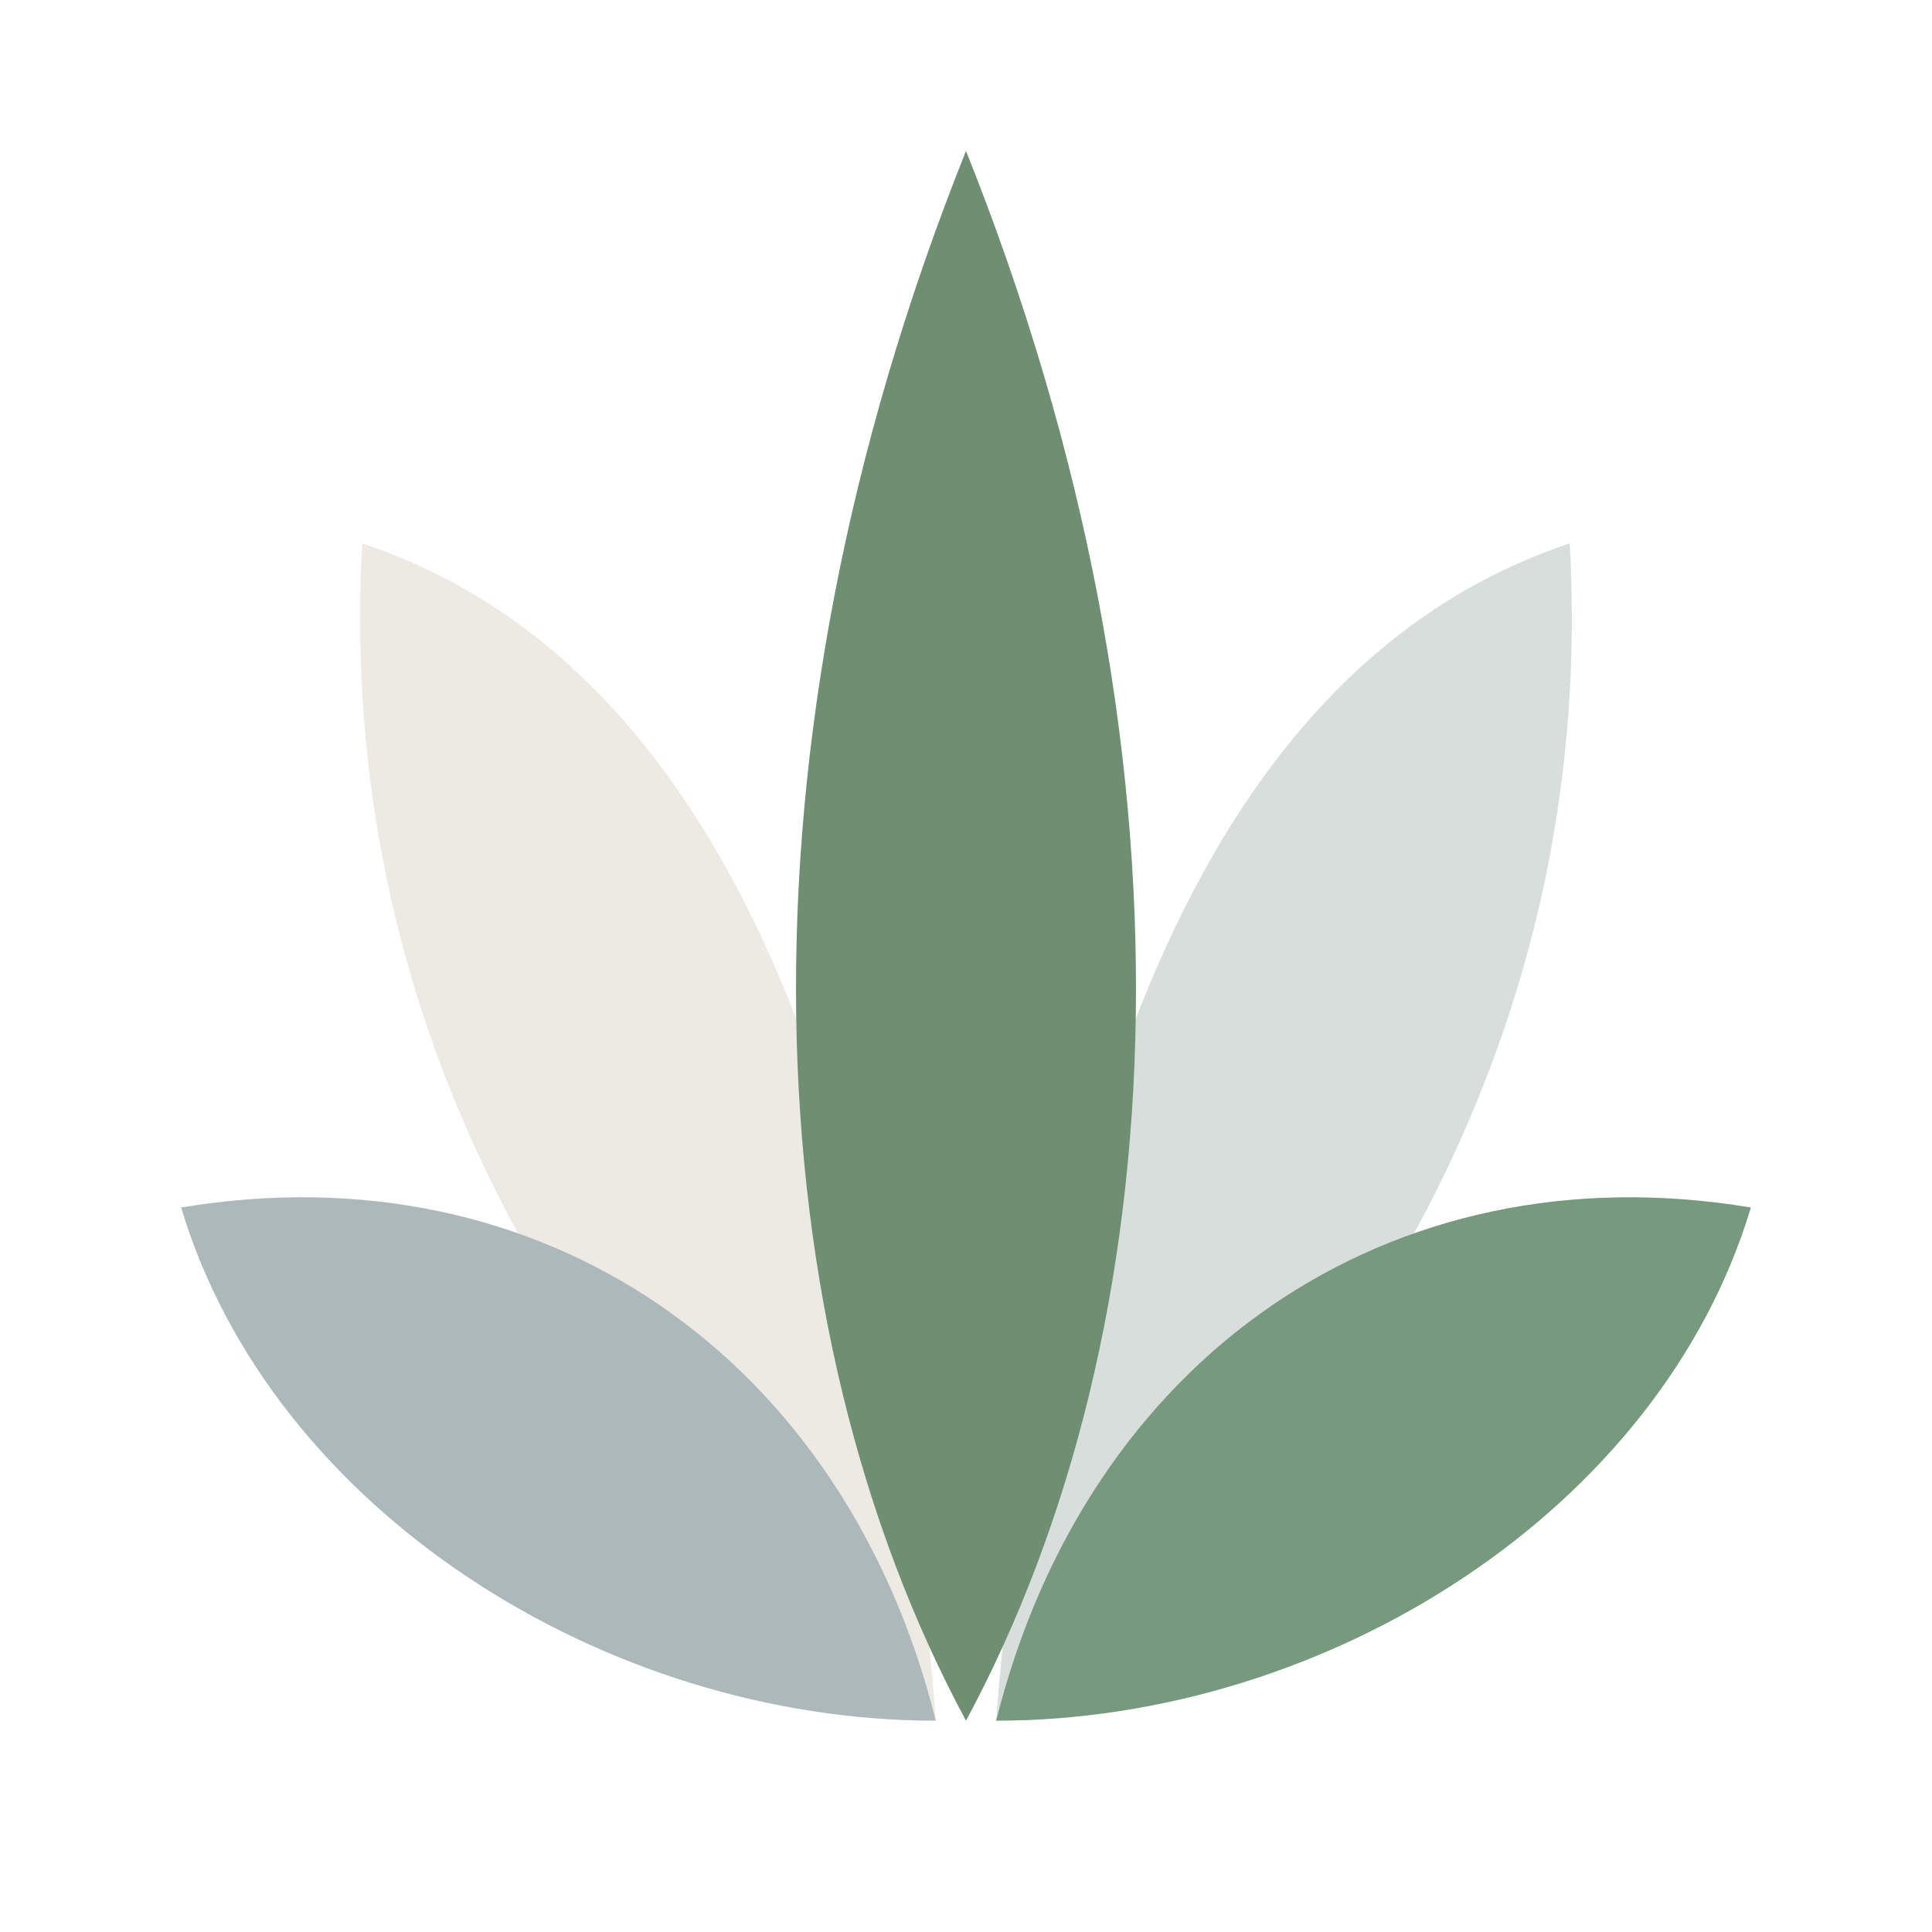
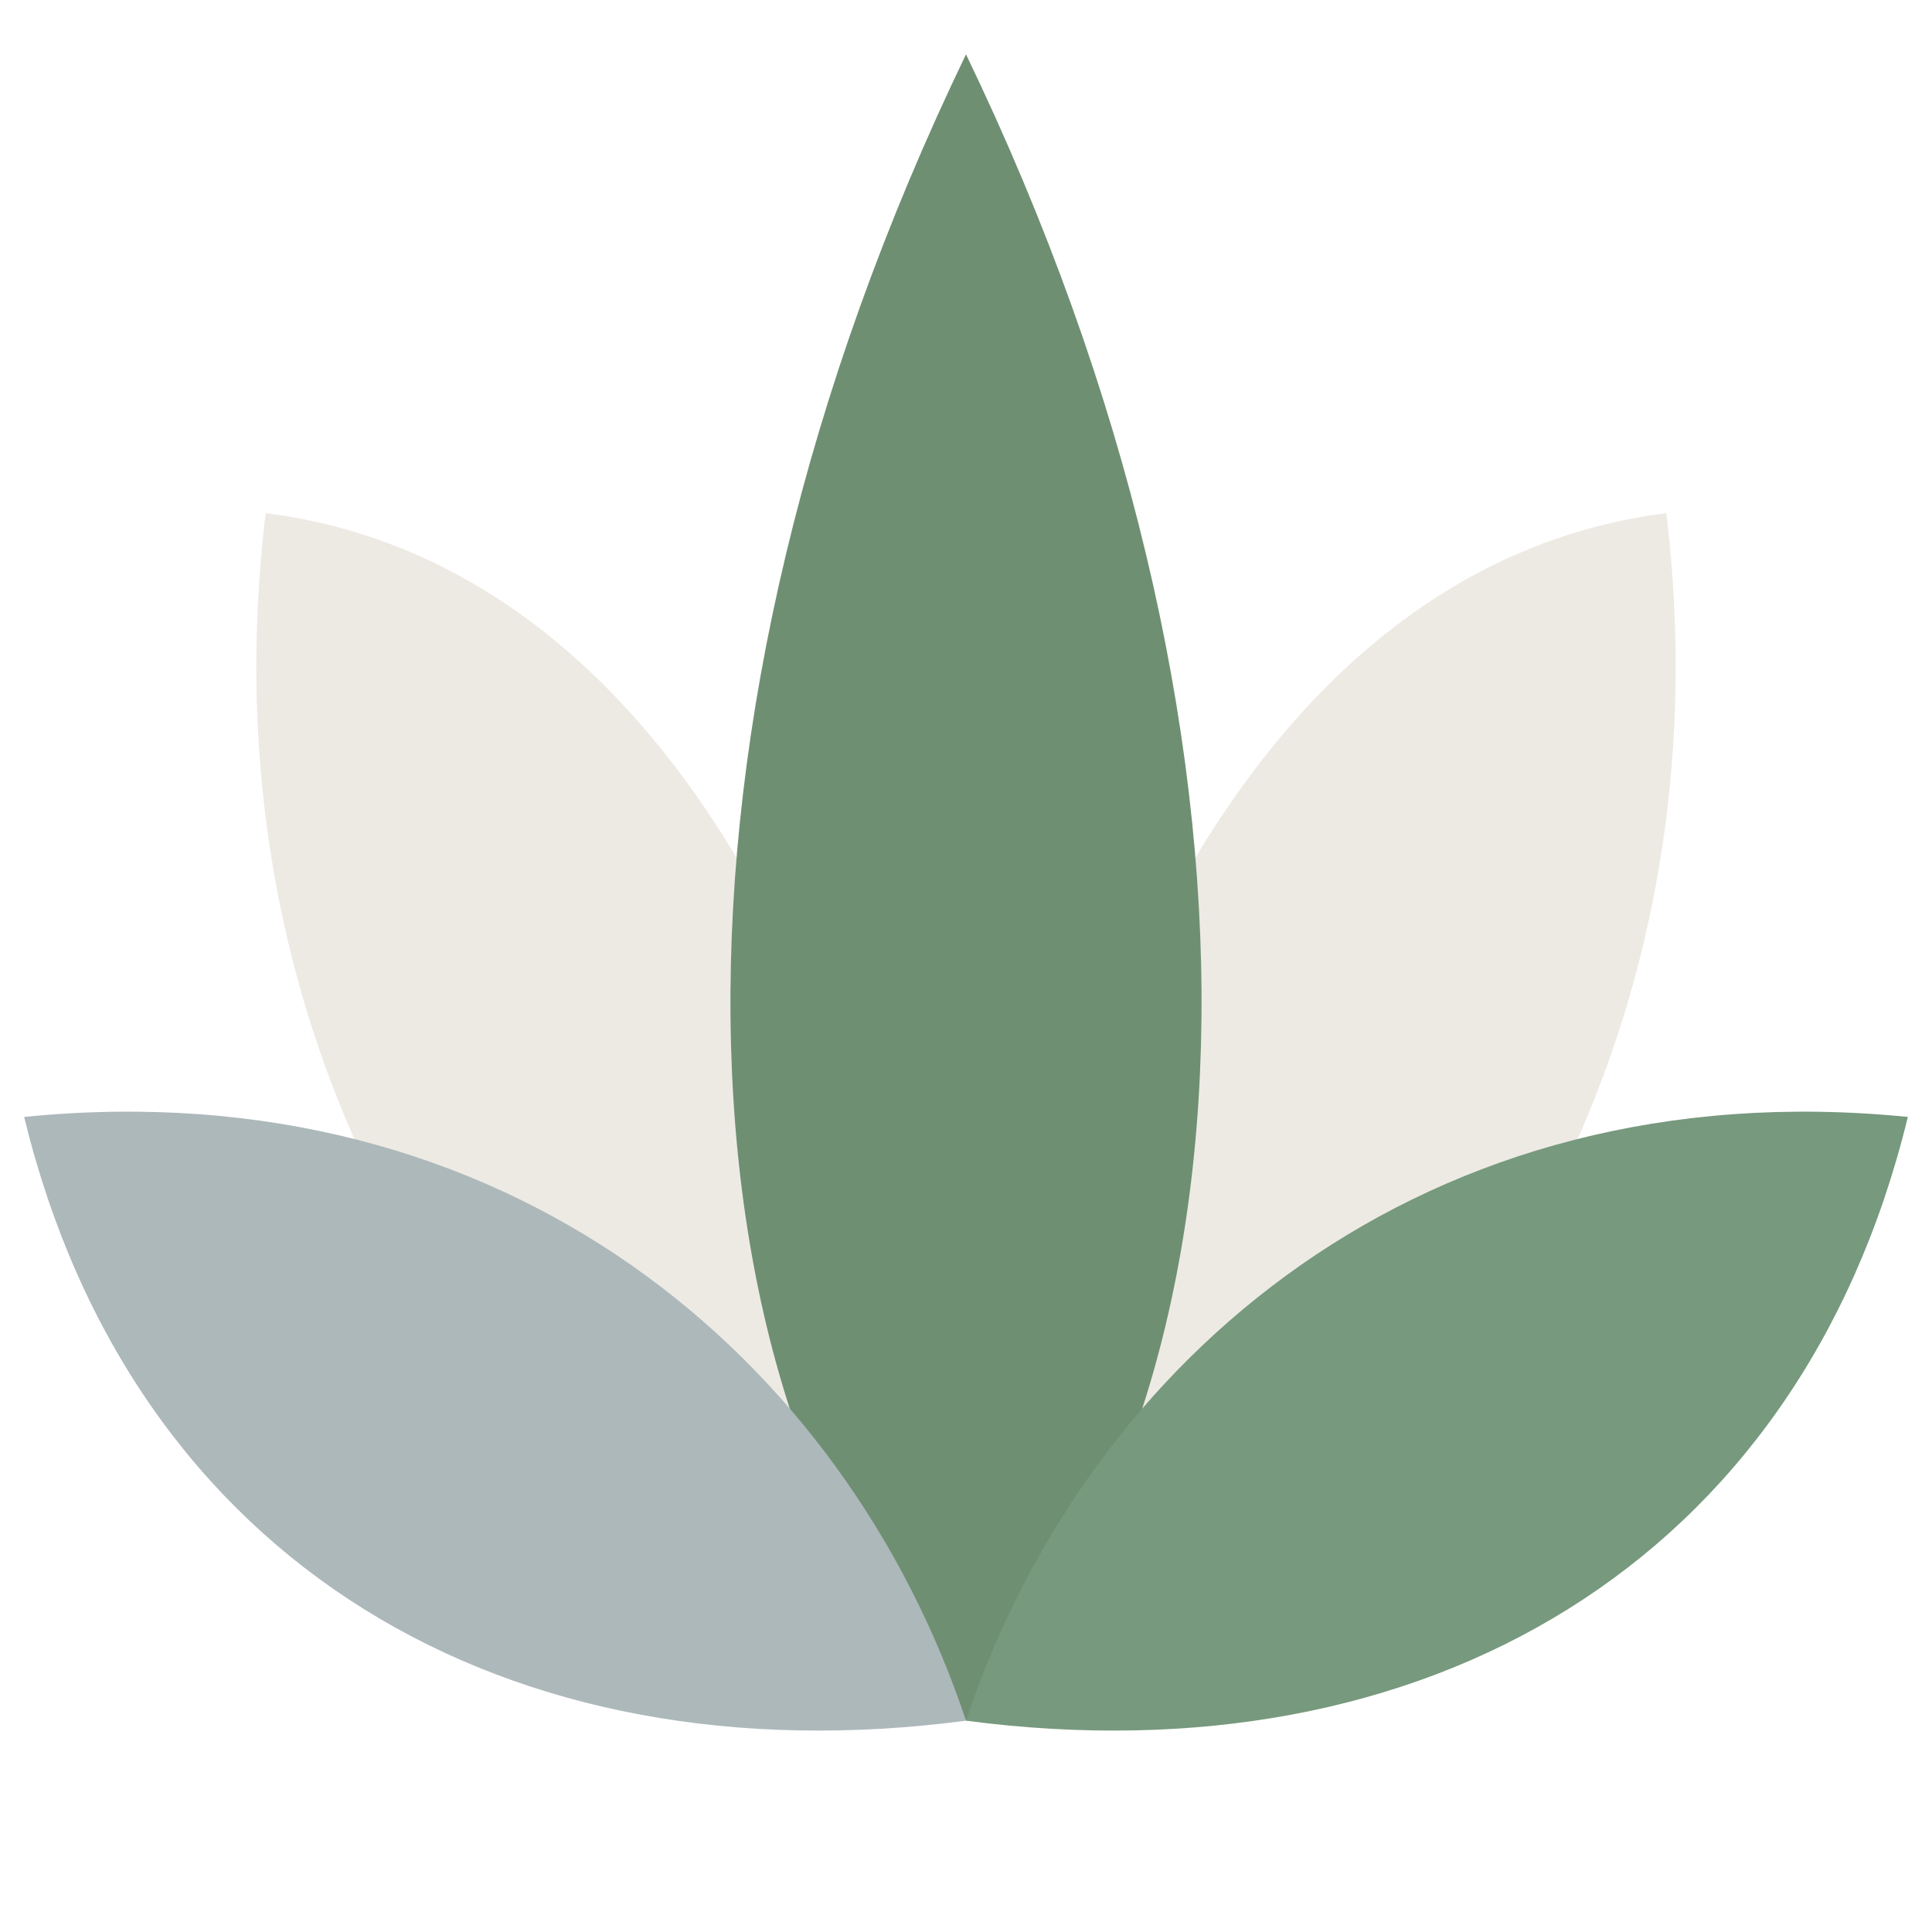
<svg xmlns="http://www.w3.org/2000/svg" viewBox="0 0 64 64" role="img">
-   <path d="M31 57C21 49 11 36 12 18C21 21 29 31 31 57Z" fill="#EDEAE4" />
-   <path d="M33 57C43 49 53 36 52 18C43 21 35 31 33 57Z" fill="#D8DEDC" />
-   <path d="M31 57C20 57 9 50 6 40C18 38 28 45 31 57Z" fill="#ADB8BB" />
-   <path d="M33 57C44 57 55 50 58 40C46 38 36 45 33 57Z" fill="#77997E" />
-   <path d="M32 57C25 44 24 25 32 5C40 25 39 44 32 57Z" fill="#6F8F72" />
+   <path d="M32 57C18.4 52.2 6.4 37 8.8 17C21.6 18.6 30.4 33.4 32 57Z" fill="#EDEAE4" />
+   <path d="M32 57C45.6 52.2 57.6 37 55.2 17C42.4 18.6 33.6 33.4 32 57Z" fill="#EDEAE4" />
+   <path d="M32 57C22 46.2 21.2 24.2 32 1.8C42.8 24.2 42 46.2 32 57Z" fill="#6F8F72" />
+   <path d="M32 57C16.8 59 4.4 51.8.8 37C16.8 35.4 28 45 32 57Z" fill="#ADB8BB" />
+   <path d="M32 57C47.2 59 59.6 51.8 63.2 37C47.2 35.4 36 45 32 57Z" fill="#77997E" />
</svg>
